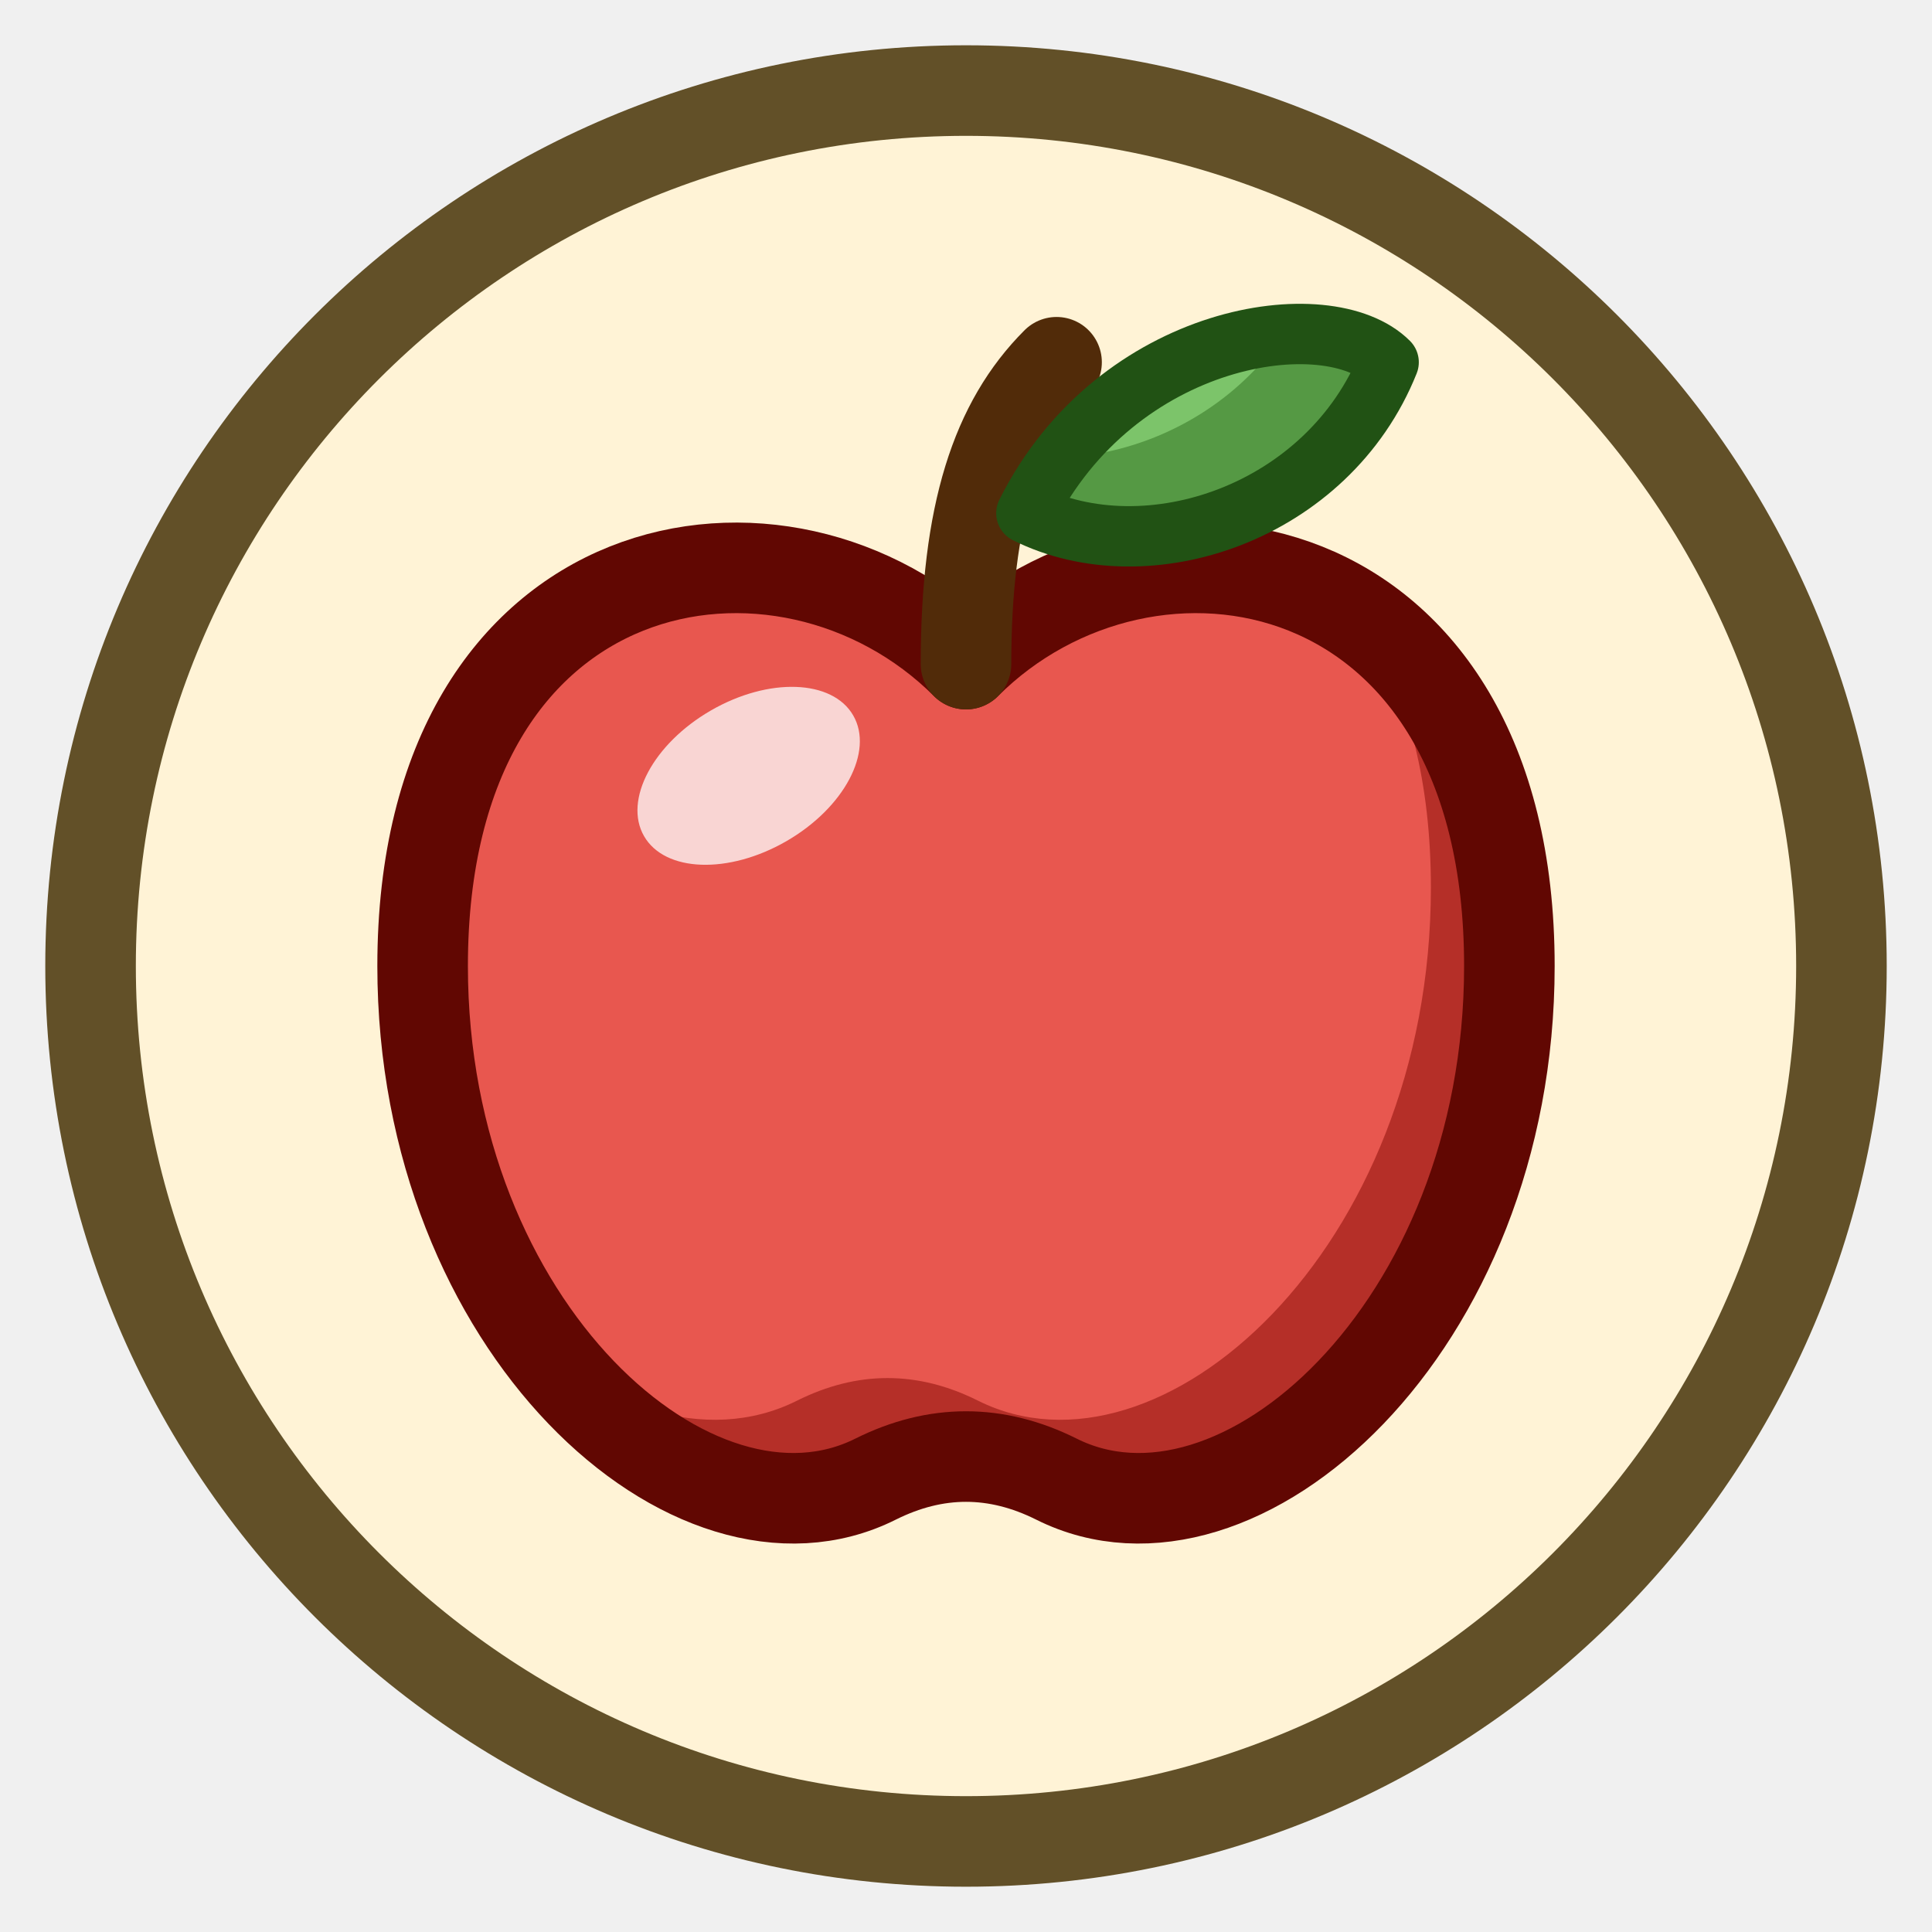
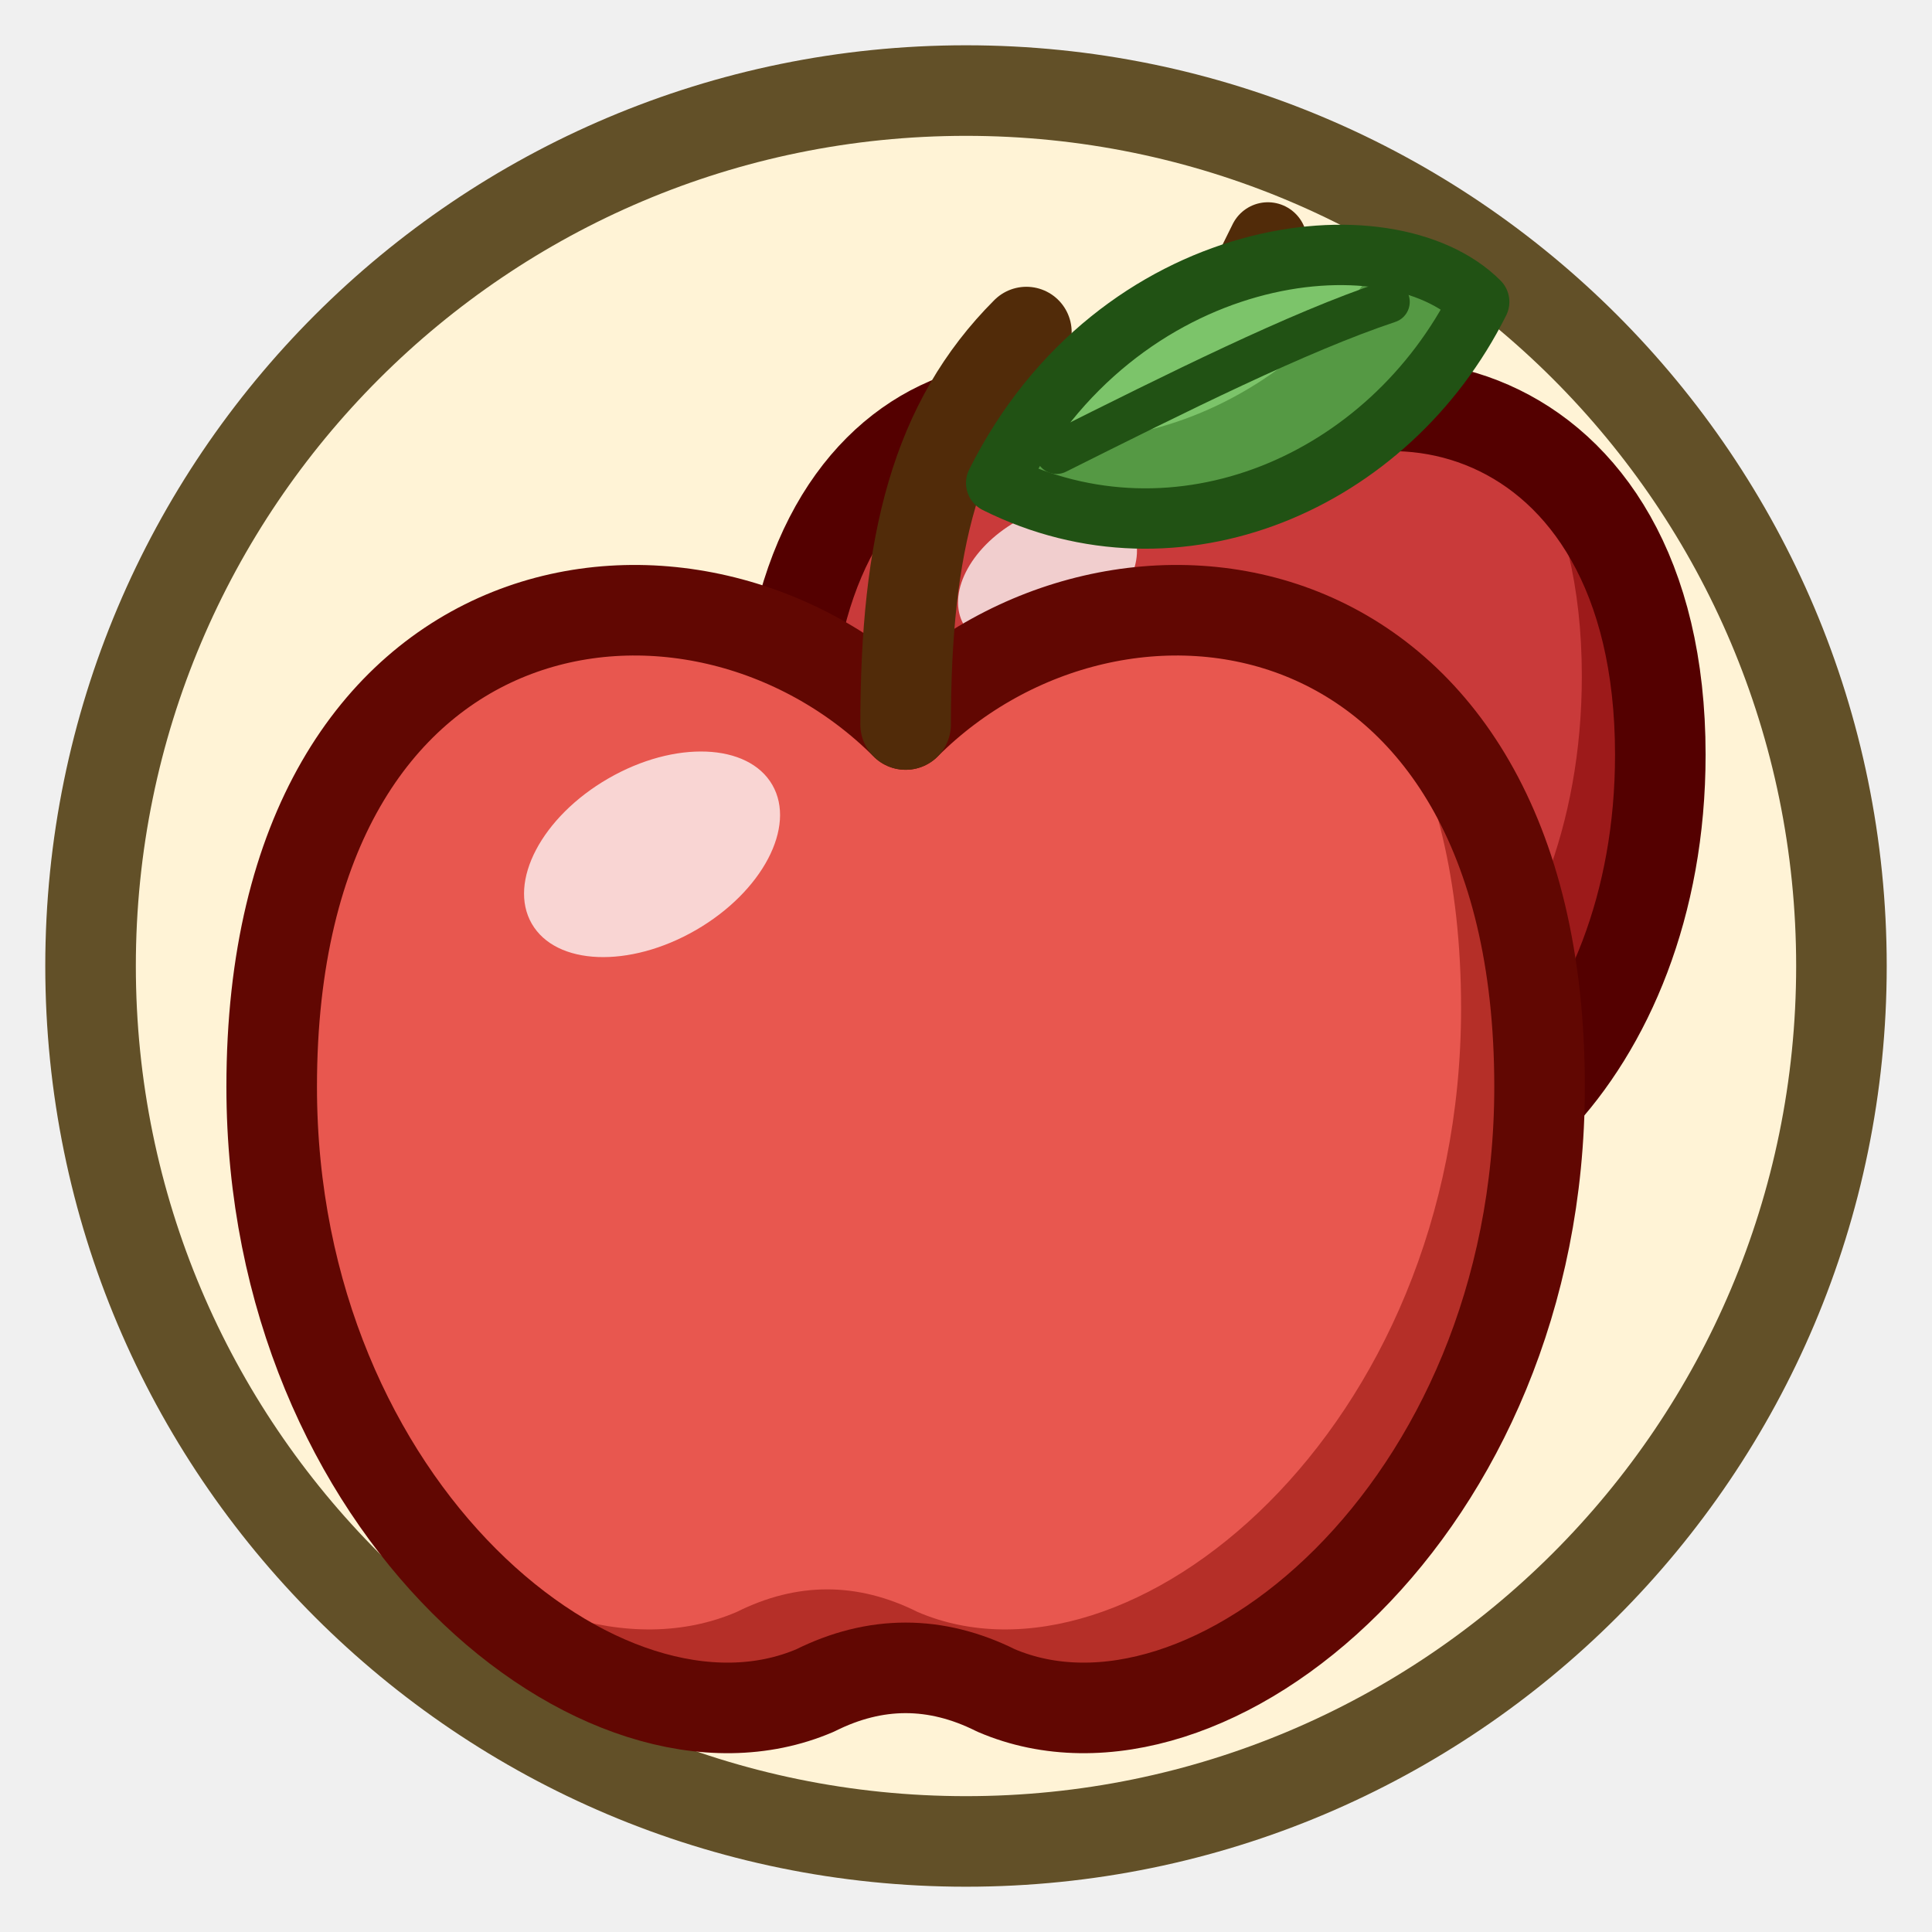
<svg xmlns="http://www.w3.org/2000/svg" width="64" height="64" viewBox="0 0 64 64">
  <circle cx="32" cy="32" r="29" fill="#FFF3D6" />
  <circle cx="32" cy="32" r="29" fill="none" stroke="#625028" stroke-width="3.0" />
  <clipPath id="reel_apple_c1">
-     <path d="M32,22 C38,16 50,18 50,32 C50,44 41,52 35,49 C33,48 31,48 29,49 C23,52 14,44 14,32 C14,18 26,16 32,22 Z" />
+     <path d="M40,16 C45,11 55,13 55,25 C55,35 48,41 43,39 C41,38 40,38 38,39 C33,41 26,35 26,25 C26,13 35,11 40,16 Z" />
  </clipPath>
-   <path d="M32,22 C38,16 50,18 50,32 C50,44 41,52 35,49 C33,48 31,48 29,49 C23,52 14,44 14,32 C14,18 26,16 32,22 Z" fill="#B52F28" />
+   <path d="M40,16 C45,11 55,13 55,25 C55,35 48,41 43,39 C41,38 40,38 38,39 C33,41 26,35 26,25 C26,13 35,11 40,16 Z" fill="#9D1A1A" />
  <g clip-path="url(#reel_apple_c1)">
-     <path d="M32,22 C38,16 50,18 50,32 C50,44 41,52 35,49 C33,48 31,48 29,49 C23,52 14,44 14,32 C14,18 26,16 32,22 Z" fill="#E8574F" transform="translate(-2.6,-2.6)" />
+     <path d="M40,16 C45,11 55,13 55,25 C55,35 48,41 43,39 C41,38 40,38 38,39 C33,41 26,35 26,25 C26,13 35,11 40,16 Z" fill="#C93A3A" transform="translate(-2.6,-2.6)" />
  </g>
  <g clip-path="url(#reel_apple_c1)">
-     <ellipse cx="24.8" cy="25.7" rx="4.0" ry="2.5" fill="#FFFFFF" fill-opacity="0.75" transform="rotate(-30 24.8 25.7)" />
+     <ellipse cx="34.7" cy="19.1" rx="3.2" ry="2.1" fill="#FFFFFF" fill-opacity="0.75" transform="rotate(-30 34.7 19.1)" />
  </g>
-   <path d="M32,22 C38,16 50,18 50,32 C50,44 41,52 35,49 C33,48 31,48 29,49 C23,52 14,44 14,32 C14,18 26,16 32,22 Z" fill="none" stroke="#610702" stroke-width="3.0" stroke-linejoin="round" />
-   <path d="M32,22 C32,17 33,14 35,12" fill="none" stroke="#512B09" stroke-width="3" stroke-linecap="round" stroke-linejoin="round" />
+   <path d="M40,16 C45,11 55,13 55,25 C55,35 48,41 43,39 C41,38 40,38 38,39 C33,41 26,35 26,25 C26,13 35,11 40,16 Z" fill="none" stroke="#540000" stroke-width="3.0" stroke-linejoin="round" />
+   <path d="M40,16 C40,12 41,10 42,8" fill="none" stroke="#512B09" stroke-width="2.6" stroke-linecap="round" stroke-linejoin="round" />
  <clipPath id="reel_apple_c2">
-     <path d="M34,17 C37,11 44,10 46,12 C44,17 38,19 34,17 Z" />
+     <path d="M30,24 C37,17 51,19 51,36 C51,50 40,59 33,56 C31,55 29,55 27,56 C20,59 9,50 9,36 C9,19 23,17 30,24 Z" />
  </clipPath>
-   <path d="M34,17 C37,11 44,10 46,12 C44,17 38,19 34,17 Z" fill="#559944" />
+   <path d="M30,24 C37,17 51,19 51,36 C51,50 40,59 33,56 C31,55 29,55 27,56 C20,59 9,50 9,36 C9,19 23,17 30,24 Z" fill="#B52F28" />
  <g clip-path="url(#reel_apple_c2)">
-     <path d="M34,17 C37,11 44,10 46,12 C44,17 38,19 34,17 Z" fill="#7CC46A" transform="translate(-2.6,-2.6)" />
+     <path d="M30,24 C37,17 51,19 51,36 C51,50 40,59 33,56 C31,55 29,55 27,56 C20,59 9,50 9,36 C9,19 23,17 30,24 Z" fill="#E8574F" transform="translate(-2.6,-2.6)" />
  </g>
-   <path d="M34,17 C37,11 44,10 46,12 C44,17 38,19 34,17 Z" fill="none" stroke="#215214" stroke-width="2" stroke-linejoin="round" />
+   <g clip-path="url(#reel_apple_c2)">
+     <ellipse cx="21.6" cy="28.3" rx="4.6" ry="2.9" fill="#FFFFFF" fill-opacity="0.75" transform="rotate(-30 21.6 28.3)" />
+   </g>
+   <path d="M30,24 C37,17 51,19 51,36 C51,50 40,59 33,56 C31,55 29,55 27,56 C20,59 9,50 9,36 C9,19 23,17 30,24 Z" fill="none" stroke="#610702" stroke-width="3.0" stroke-linejoin="round" />
+   <path d="M30,24 C30,18 31,14 34,11" fill="none" stroke="#512B09" stroke-width="3" stroke-linecap="round" stroke-linejoin="round" />
+   <clipPath id="reel_apple_c3">
+     <path d="M33,16 C37,8 46,7 49,10 C46,16 39,19 33,16 Z" />
+   </clipPath>
+   <path d="M33,16 C37,8 46,7 49,10 C46,16 39,19 33,16 Z" fill="#559944" />
+   <g clip-path="url(#reel_apple_c3)">
+     <path d="M33,16 C37,8 46,7 49,10 C46,16 39,19 33,16 Z" fill="#7CC46A" transform="translate(-2.6,-2.6)" />
+   </g>
+   <path d="M33,16 C37,8 46,7 49,10 C46,16 39,19 33,16 Z" fill="none" stroke="#215214" stroke-width="2" stroke-linejoin="round" />
+   <path d="M35,15 C39,13 43,11 46,10" fill="none" stroke="#215214" stroke-width="1.4" stroke-linecap="round" stroke-linejoin="round" />
</svg>
